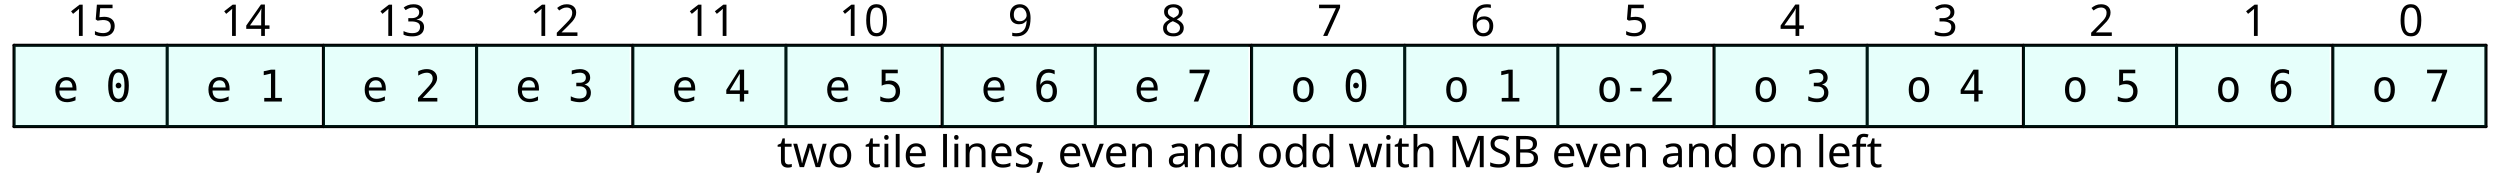
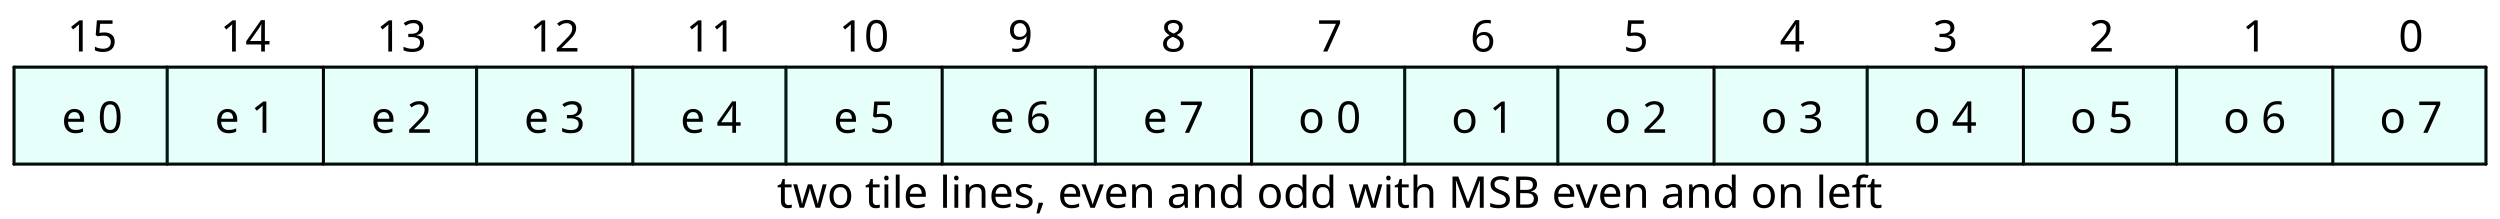
- <svg xmlns="http://www.w3.org/2000/svg" width="800" height="56" style="background-color:white" viewBox="0 0 800 56" class="WaveDrom">
+ <svg xmlns="http://www.w3.org/2000/svg" width="800" height="70" viewBox="0 0 800 70" class="WaveDrom">
  <g transform="translate(0.5,0.5)" text-anchor="middle" font-size="14" font-family="sans-serif" font-weight="normal">
-     <g transform="translate(4,14)">
+     <g transform="translate(4,21)">
      <g stroke="black" stroke-width="1" stroke-linecap="round">
        <line x2="791" />
-         <line y2="26" />
-         <line x2="791" y1="26" y2="26" />
-         <line x1="791" x2="791" y2="26" />
-         <line x1="742" x2="742" y2="26" />
-         <line x1="692" x2="692" y2="26" />
-         <line x1="643" x2="643" y2="26" />
-         <line x1="593" x2="593" y2="26" />
-         <line x1="544" x2="544" y2="26" />
-         <line x1="494" x2="494" y2="26" />
-         <line x1="445" x2="445" y2="26" />
-         <line x1="396" x2="396" y2="26" />
-         <line x1="346" x2="346" y2="26" />
-         <line x1="297" x2="297" y2="26" />
-         <line x1="247" x2="247" y2="26" />
-         <line x1="198" x2="198" y2="26" />
-         <line x1="148" x2="148" y2="26" />
-         <line x1="99" x2="99" y2="26" />
-         <line x1="49" x2="49" y2="26" />
+         <line y2="31" />
+         <line x2="791" y1="31" y2="31" />
+         <line x1="791" x2="791" y2="31" />
+         <line x1="742" x2="742" y2="31" />
+         <line x1="692" x2="692" y2="31" />
+         <line x1="643" x2="643" y2="31" />
+         <line x1="593" x2="593" y2="31" />
+         <line x1="544" x2="544" y2="31" />
+         <line x1="494" x2="494" y2="31" />
+         <line x1="445" x2="445" y2="31" />
+         <line x1="396" x2="396" y2="31" />
+         <line x1="346" x2="346" y2="31" />
+         <line x1="297" x2="297" y2="31" />
+         <line x1="247" x2="247" y2="31" />
+         <line x1="198" x2="198" y2="31" />
+         <line x1="148" x2="148" y2="31" />
+         <line x1="99" x2="99" y2="31" />
+         <line x1="49" x2="49" y2="31" />
      </g>
      <g>
        <g>
-           <rect x="742" width="49" height="26" style="fill-opacity:0.1;fill:hsl(170,100%,50%)" />
-           <rect x="692" width="49" height="26" style="fill-opacity:0.1;fill:hsl(170,100%,50%)" />
-           <rect x="643" width="49" height="26" style="fill-opacity:0.1;fill:hsl(170,100%,50%)" />
-           <rect x="593" width="49" height="26" style="fill-opacity:0.1;fill:hsl(170,100%,50%)" />
-           <rect x="544" width="49" height="26" style="fill-opacity:0.1;fill:hsl(170,100%,50%)" />
-           <rect x="494" width="49" height="26" style="fill-opacity:0.1;fill:hsl(170,100%,50%)" />
-           <rect x="445" width="49" height="26" style="fill-opacity:0.1;fill:hsl(170,100%,50%)" />
-           <rect x="396" width="49" height="26" style="fill-opacity:0.1;fill:hsl(170,100%,50%)" />
-           <rect x="346" width="49" height="26" style="fill-opacity:0.1;fill:hsl(170,100%,50%)" />
-           <rect x="297" width="49" height="26" style="fill-opacity:0.1;fill:hsl(170,100%,50%)" />
-           <rect x="247" width="49" height="26" style="fill-opacity:0.1;fill:hsl(170,100%,50%)" />
-           <rect x="198" width="49" height="26" style="fill-opacity:0.1;fill:hsl(170,100%,50%)" />
-           <rect x="148" width="49" height="26" style="fill-opacity:0.1;fill:hsl(170,100%,50%)" />
-           <rect x="99" width="49" height="26" style="fill-opacity:0.1;fill:hsl(170,100%,50%)" />
-           <rect x="49" width="49" height="26" style="fill-opacity:0.1;fill:hsl(170,100%,50%)" />
-           <rect width="49" height="26" style="fill-opacity:0.1;fill:hsl(170,100%,50%)" />
+           <rect x="742" width="49" height="31" field="o 7" style="fill-opacity:0.1;fill:hsl(170,100%,50%)" />
+           <rect x="692" width="49" height="31" field="o 6" style="fill-opacity:0.1;fill:hsl(170,100%,50%)" />
+           <rect x="643" width="49" height="31" field="o 5" style="fill-opacity:0.1;fill:hsl(170,100%,50%)" />
+           <rect x="593" width="49" height="31" field="o 4" style="fill-opacity:0.1;fill:hsl(170,100%,50%)" />
+           <rect x="544" width="49" height="31" field="o 3" style="fill-opacity:0.1;fill:hsl(170,100%,50%)" />
+           <rect x="494" width="49" height="31" field="o 2" style="fill-opacity:0.1;fill:hsl(170,100%,50%)" />
+           <rect x="445" width="49" height="31" field="o 1" style="fill-opacity:0.1;fill:hsl(170,100%,50%)" />
+           <rect x="396" width="49" height="31" field="o 0" style="fill-opacity:0.1;fill:hsl(170,100%,50%)" />
+           <rect x="346" width="49" height="31" field="e 7" style="fill-opacity:0.1;fill:hsl(170,100%,50%)" />
+           <rect x="297" width="49" height="31" field="e 6" style="fill-opacity:0.1;fill:hsl(170,100%,50%)" />
+           <rect x="247" width="49" height="31" field="e 5" style="fill-opacity:0.1;fill:hsl(170,100%,50%)" />
+           <rect x="198" width="49" height="31" field="e 4" style="fill-opacity:0.1;fill:hsl(170,100%,50%)" />
+           <rect x="148" width="49" height="31" field="e 3" style="fill-opacity:0.1;fill:hsl(170,100%,50%)" />
+           <rect x="99" width="49" height="31" field="e 2" style="fill-opacity:0.1;fill:hsl(170,100%,50%)" />
+           <rect x="49" width="49" height="31" field="e 1" style="fill-opacity:0.1;fill:hsl(170,100%,50%)" />
+           <rect width="49" height="31" field="e 0" style="fill-opacity:0.1;fill:hsl(170,100%,50%)" />
        </g>
-         <g transform="translate(25,-3)">
-           <text x="742">0</text>
-           <text x="692">1</text>
-           <text x="643">2</text>
-           <text x="593">3</text>
-           <text x="544">4</text>
-           <text x="494">5</text>
-           <text x="445">6</text>
-           <text x="396">7</text>
-           <text x="346">8</text>
-           <text x="297">9</text>
-           <text x="247">10</text>
-           <text x="198">11</text>
-           <text x="148">12</text>
-           <text x="99">13</text>
-           <text x="49">14</text>
-           <text>15</text>
+         <g transform="translate(25,-11)">
+           <g transform="translate(742)">
+             <text y="6">0</text>
+           </g>
+           <g transform="translate(692)">
+             <text y="6">1</text>
+           </g>
+           <g transform="translate(643)">
+             <text y="6">2</text>
+           </g>
+           <g transform="translate(593)">
+             <text y="6">3</text>
+           </g>
+           <g transform="translate(544)">
+             <text y="6">4</text>
+           </g>
+           <g transform="translate(494)">
+             <text y="6">5</text>
+           </g>
+           <g transform="translate(445)">
+             <text y="6">6</text>
+           </g>
+           <g transform="translate(396)">
+             <text y="6">7</text>
+           </g>
+           <g transform="translate(346)">
+             <text y="6">8</text>
+           </g>
+           <g transform="translate(297)">
+             <text y="6">9</text>
+           </g>
+           <g transform="translate(247)">
+             <text y="6">10</text>
+           </g>
+           <g transform="translate(198)">
+             <text y="6">11</text>
+           </g>
+           <g transform="translate(148)">
+             <text y="6">12</text>
+           </g>
+           <g transform="translate(99)">
+             <text y="6">13</text>
+           </g>
+           <g transform="translate(49)">
+             <text y="6">14</text>
+           </g>
+           <g transform="translate(0)">
+             <text y="6">15</text>
+           </g>
        </g>
-         <g transform="translate(25,18)">
-           <text x="742">
-             <tspan font-family="monospace">o 7</tspan>
-           </text>
-           <text x="692">
-             <tspan font-family="monospace">o 6</tspan>
-           </text>
-           <text x="643">
-             <tspan font-family="monospace">o 5</tspan>
-           </text>
-           <text x="593">
-             <tspan font-family="monospace">o 4</tspan>
-           </text>
-           <text x="544">
-             <tspan font-family="monospace">o 3</tspan>
-           </text>
-           <text x="494">
-             <tspan font-family="monospace">o-2</tspan>
-           </text>
-           <text x="445">
-             <tspan font-family="monospace">o 1</tspan>
-           </text>
-           <text x="396">
-             <tspan font-family="monospace">o 0</tspan>
-           </text>
-           <text x="346">
-             <tspan font-family="monospace">e 7</tspan>
-           </text>
-           <text x="297">
-             <tspan font-family="monospace">e 6</tspan>
-           </text>
-           <text x="247">
-             <tspan font-family="monospace">e 5</tspan>
-           </text>
-           <text x="198">
-             <tspan font-family="monospace">e 4</tspan>
-           </text>
-           <text x="148">
-             <tspan font-family="monospace">e 3</tspan>
-           </text>
-           <text x="99">
-             <tspan font-family="monospace">e 2</tspan>
-           </text>
-           <text x="49">
-             <tspan font-family="monospace">e 1</tspan>
-           </text>
-           <text>
-             <tspan font-family="monospace">e 0</tspan>
-           </text>
+         <g transform="translate(25,15)">
+           <g transform="translate(742)">
+             <text y="6">
+               <tspan>o 7</tspan>
+             </text>
+           </g>
+           <g transform="translate(692)">
+             <text y="6">
+               <tspan>o 6</tspan>
+             </text>
+           </g>
+           <g transform="translate(643)">
+             <text y="6">
+               <tspan>o 5</tspan>
+             </text>
+           </g>
+           <g transform="translate(593)">
+             <text y="6">
+               <tspan>o 4</tspan>
+             </text>
+           </g>
+           <g transform="translate(544)">
+             <text y="6">
+               <tspan>o 3</tspan>
+             </text>
+           </g>
+           <g transform="translate(494)">
+             <text y="6">
+               <tspan>o 2</tspan>
+             </text>
+           </g>
+           <g transform="translate(445)">
+             <text y="6">
+               <tspan>o 1</tspan>
+             </text>
+           </g>
+           <g transform="translate(396)">
+             <text y="6">
+               <tspan>o 0</tspan>
+             </text>
+           </g>
+           <g transform="translate(346)">
+             <text y="6">
+               <tspan>e 7</tspan>
+             </text>
+           </g>
+           <g transform="translate(297)">
+             <text y="6">
+               <tspan>e 6</tspan>
+             </text>
+           </g>
+           <g transform="translate(247)">
+             <text y="6">
+               <tspan>e 5</tspan>
+             </text>
+           </g>
+           <g transform="translate(198)">
+             <text y="6">
+               <tspan>e 4</tspan>
+             </text>
+           </g>
+           <g transform="translate(148)">
+             <text y="6">
+               <tspan>e 3</tspan>
+             </text>
+           </g>
+           <g transform="translate(99)">
+             <text y="6">
+               <tspan>e 2</tspan>
+             </text>
+           </g>
+           <g transform="translate(49)">
+             <text y="6">
+               <tspan>e 1</tspan>
+             </text>
+           </g>
+           <g transform="translate(0)">
+             <text y="6">
+               <tspan>e 0</tspan>
+             </text>
+           </g>
        </g>
        <g transform="translate(25,39)">
          <g>
-             <text x="396">
-               <tspan>two tile lines, even and odd with MSB even and on left</tspan>
-             </text>
+             <g transform="translate(396)">
+               <text y="6">
+                 <tspan>two tile lines, even and odd with MSB even and on left</tspan>
+               </text>
+             </g>
          </g>
        </g>
      </g>
    </g>
  </g>
</svg>
